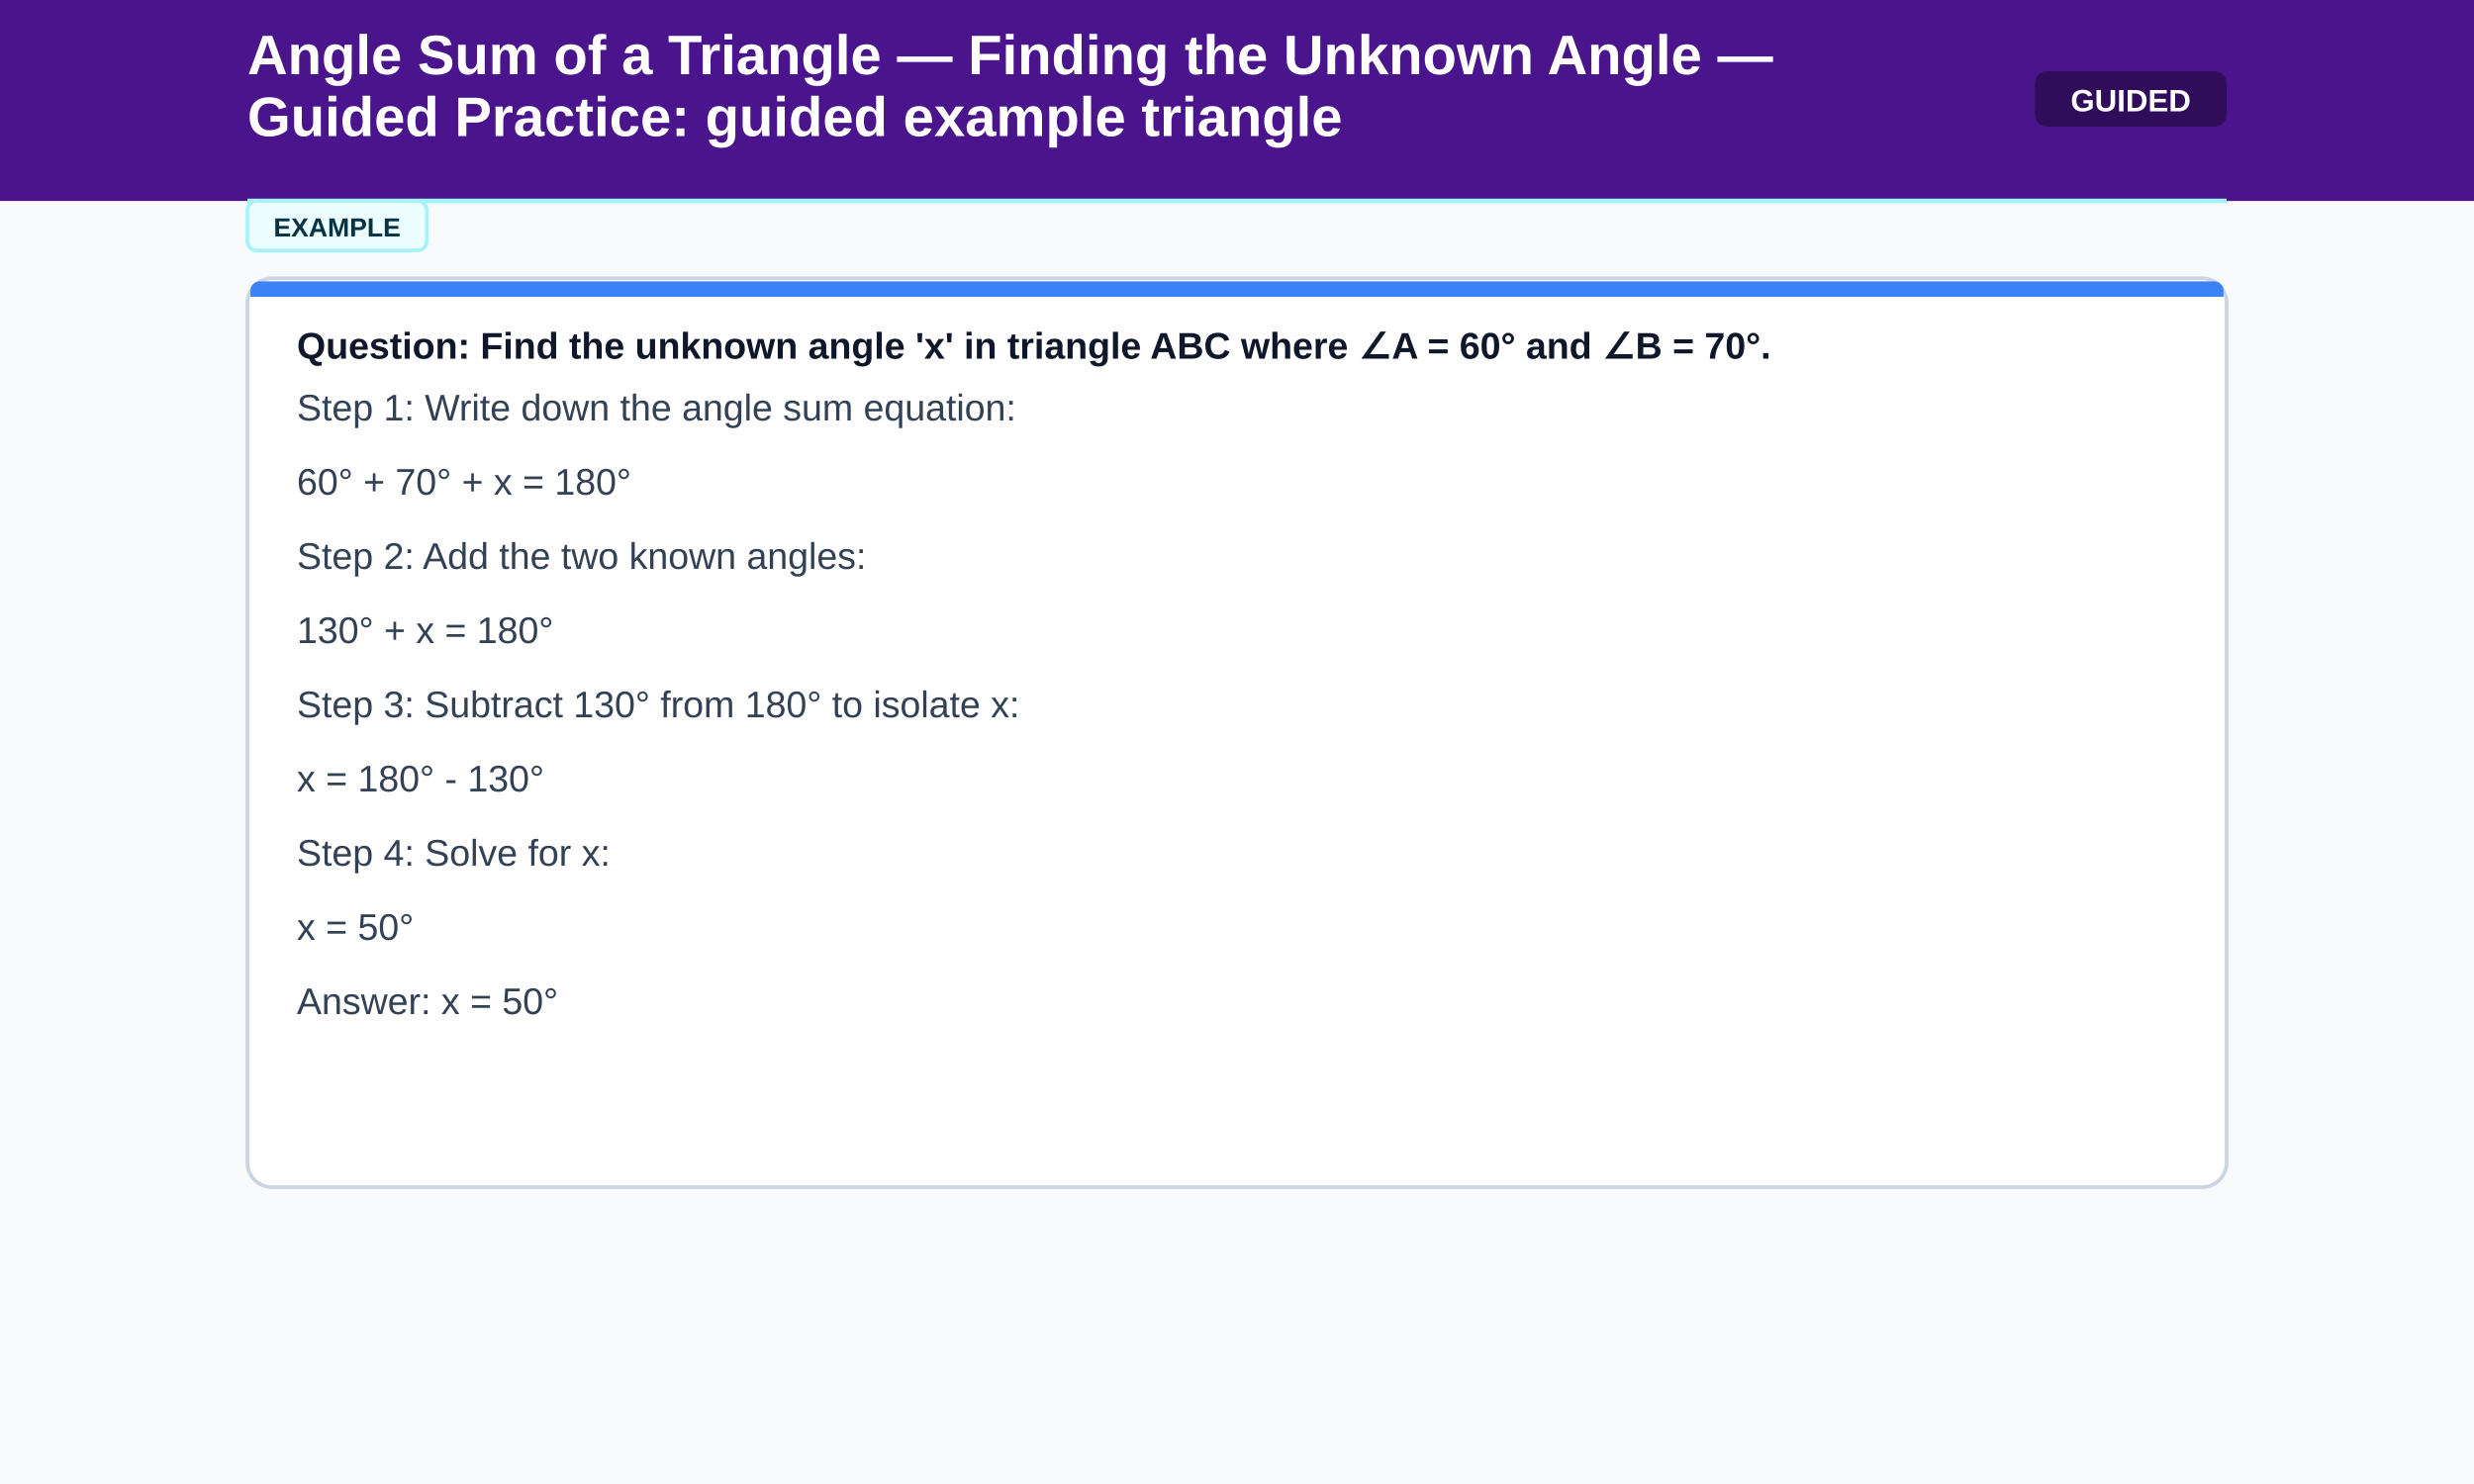
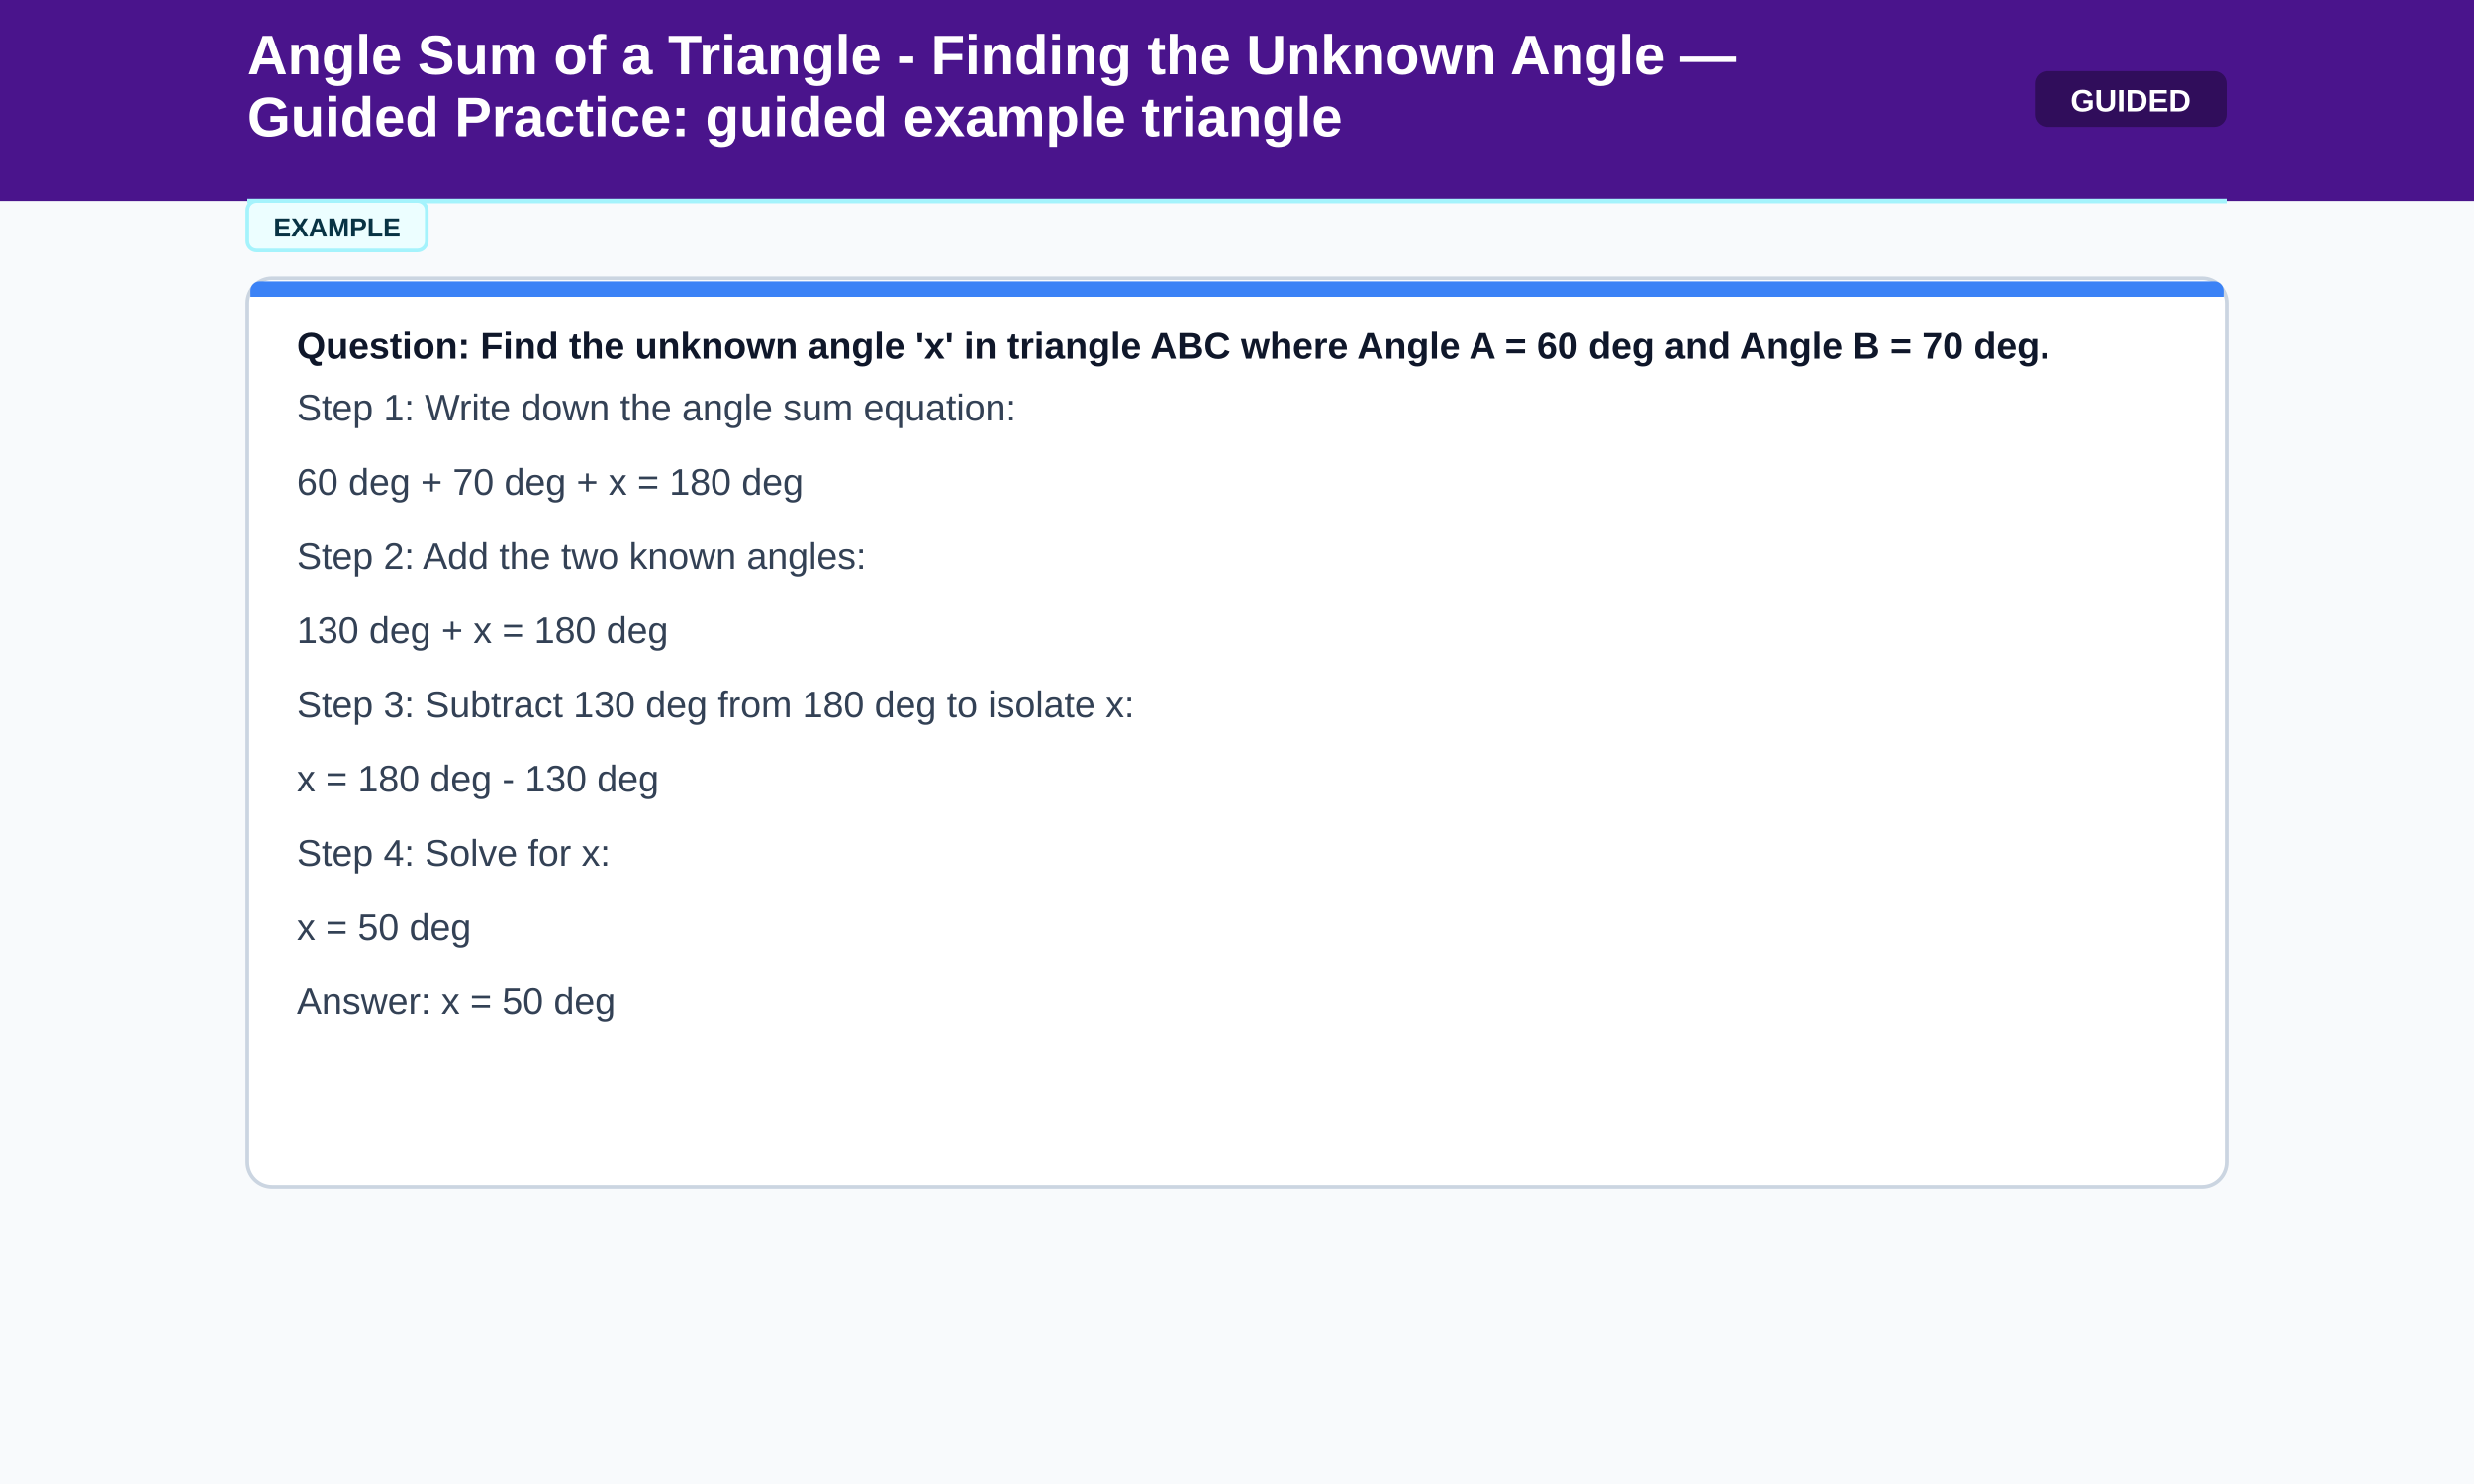
<svg xmlns="http://www.w3.org/2000/svg" width="800" height="480">
  <rect width="800" height="480" fill="#f8fafc" />
  <rect width="800" height="65" fill="#4A148C" />
-   <text x="80" y="24" font-family="Arial, sans-serif" font-size="18" font-weight="bold" fill="#FFFFFF" text-anchor="start">Angle Sum of a Triangle — Finding the Unknown Angle —</text>
+   <text x="80" y="24" font-family="Arial, sans-serif" font-size="18" font-weight="bold" fill="#FFFFFF" text-anchor="start">Angle Sum of a Triangle - Finding the Unknown Angle —</text>
  <text x="80" y="44" font-family="Arial, sans-serif" font-size="18" font-weight="bold" fill="#FFFFFF" text-anchor="start">Guided Practice: guided example triangle</text>
  <rect x="658" y="23" width="62" height="18" rx="4" fill="#000000" opacity="0.35" />
  <text x="689" y="36" font-family="Arial, sans-serif" font-size="10" font-weight="bold" fill="#FFFFFF" text-anchor="middle">GUIDED</text>
  <line x1="80" y1="65" x2="720" y2="65" stroke="#a5f3fc" stroke-width="1.5" />
  <rect x="80" y="65" width="58" height="16" rx="3" fill="#ecfeff" stroke="#a5f3fc" stroke-width="1.2" />
  <text x="109" y="76.5" font-family="Arial, sans-serif" font-size="8.5" font-weight="bold" fill="#083344" text-anchor="middle">EXAMPLE</text>
  <rect x="80" y="90" width="640" height="294" rx="8" fill="#ffffff" stroke="#cbd5e1" stroke-width="1.2" />
  <path d="M 81 94 A 3 3 0 0 1 84 91 L 716 91 A 3 3 0 0 1 716 91 A 3 3 0 0 1 719 94 L 719 96 L 81 96 Z" fill="#3b82f6" />
-   <text x="96" y="116" font-family="Arial, sans-serif" font-size="12" font-weight="bold" fill="#0f172a" text-anchor="start">Question: Find the unknown angle 'x' in triangle ABC where ∠A = 60° and ∠B = 70°.</text>
+   <text x="96" y="116" font-family="Arial, sans-serif" font-size="12" font-weight="bold" fill="#0f172a" text-anchor="start">Question: Find the unknown angle 'x' in triangle ABC where Angle A = 60 deg and Angle B = 70 deg.</text>
  <text x="96" y="136" font-family="Arial, sans-serif" font-size="12" font-weight="normal" fill="#334155" text-anchor="start">Step 1: Write down the angle sum equation:</text>
-   <text x="96" y="160" font-family="Arial, sans-serif" font-size="12" font-weight="normal" fill="#334155" text-anchor="start">        60° + 70° + x = 180°</text>
+   <text x="96" y="160" font-family="Arial, sans-serif" font-size="12" font-weight="normal" fill="#334155" text-anchor="start">        60 deg + 70 deg + x = 180 deg</text>
  <text x="96" y="184" font-family="Arial, sans-serif" font-size="12" font-weight="normal" fill="#334155" text-anchor="start">Step 2: Add the two known angles:</text>
-   <text x="96" y="208" font-family="Arial, sans-serif" font-size="12" font-weight="normal" fill="#334155" text-anchor="start">        130° + x = 180°</text>
-   <text x="96" y="232" font-family="Arial, sans-serif" font-size="12" font-weight="normal" fill="#334155" text-anchor="start">Step 3: Subtract 130° from 180° to isolate x:</text>
-   <text x="96" y="256" font-family="Arial, sans-serif" font-size="12" font-weight="normal" fill="#334155" text-anchor="start">        x = 180° - 130°</text>
+   <text x="96" y="208" font-family="Arial, sans-serif" font-size="12" font-weight="normal" fill="#334155" text-anchor="start">        130 deg + x = 180 deg</text>
+   <text x="96" y="232" font-family="Arial, sans-serif" font-size="12" font-weight="normal" fill="#334155" text-anchor="start">Step 3: Subtract 130 deg from 180 deg to isolate x:</text>
+   <text x="96" y="256" font-family="Arial, sans-serif" font-size="12" font-weight="normal" fill="#334155" text-anchor="start">        x = 180 deg - 130 deg</text>
  <text x="96" y="280" font-family="Arial, sans-serif" font-size="12" font-weight="normal" fill="#334155" text-anchor="start">Step 4: Solve for x:</text>
-   <text x="96" y="304" font-family="Arial, sans-serif" font-size="12" font-weight="normal" fill="#334155" text-anchor="start">        x = 50°</text>
-   <text x="96" y="328" font-family="Arial, sans-serif" font-size="12" font-weight="normal" fill="#334155" text-anchor="start">Answer: x = 50°</text>
+   <text x="96" y="304" font-family="Arial, sans-serif" font-size="12" font-weight="normal" fill="#334155" text-anchor="start">        x = 50 deg</text>
+   <text x="96" y="328" font-family="Arial, sans-serif" font-size="12" font-weight="normal" fill="#334155" text-anchor="start">Answer: x = 50 deg</text>
  <text x="96" y="352" font-family="Arial, sans-serif" font-size="12" font-weight="normal" fill="#334155" text-anchor="start" />
</svg>
